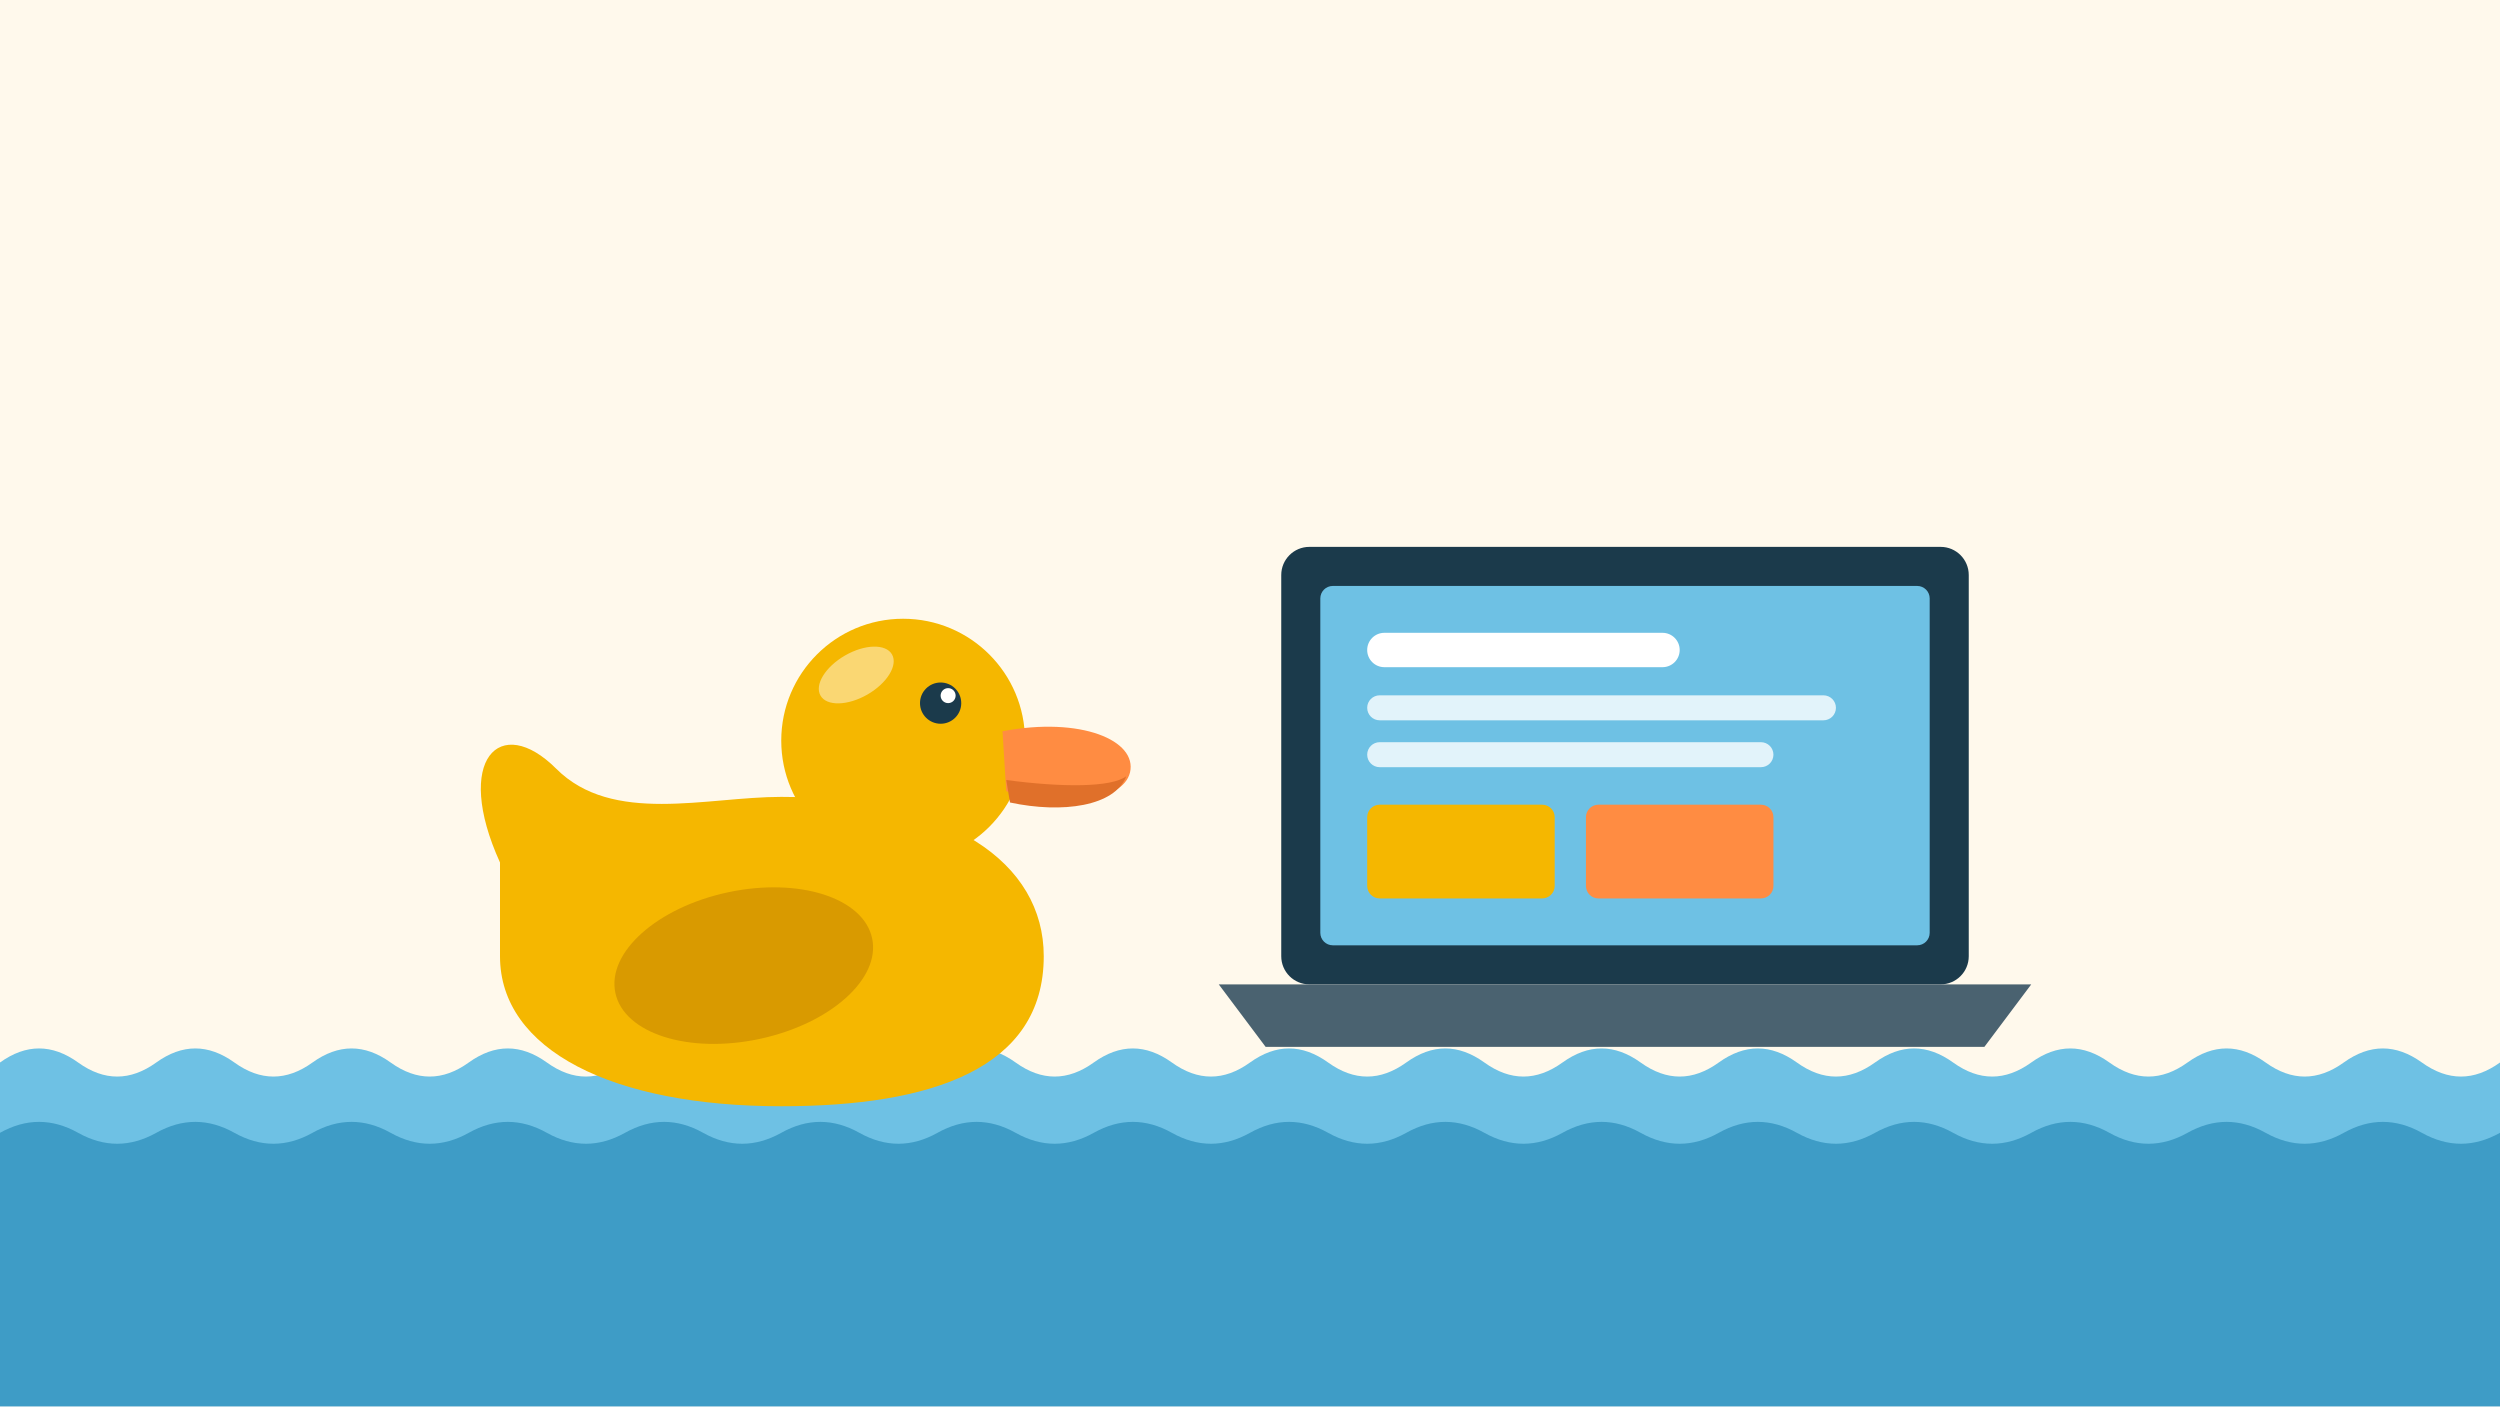
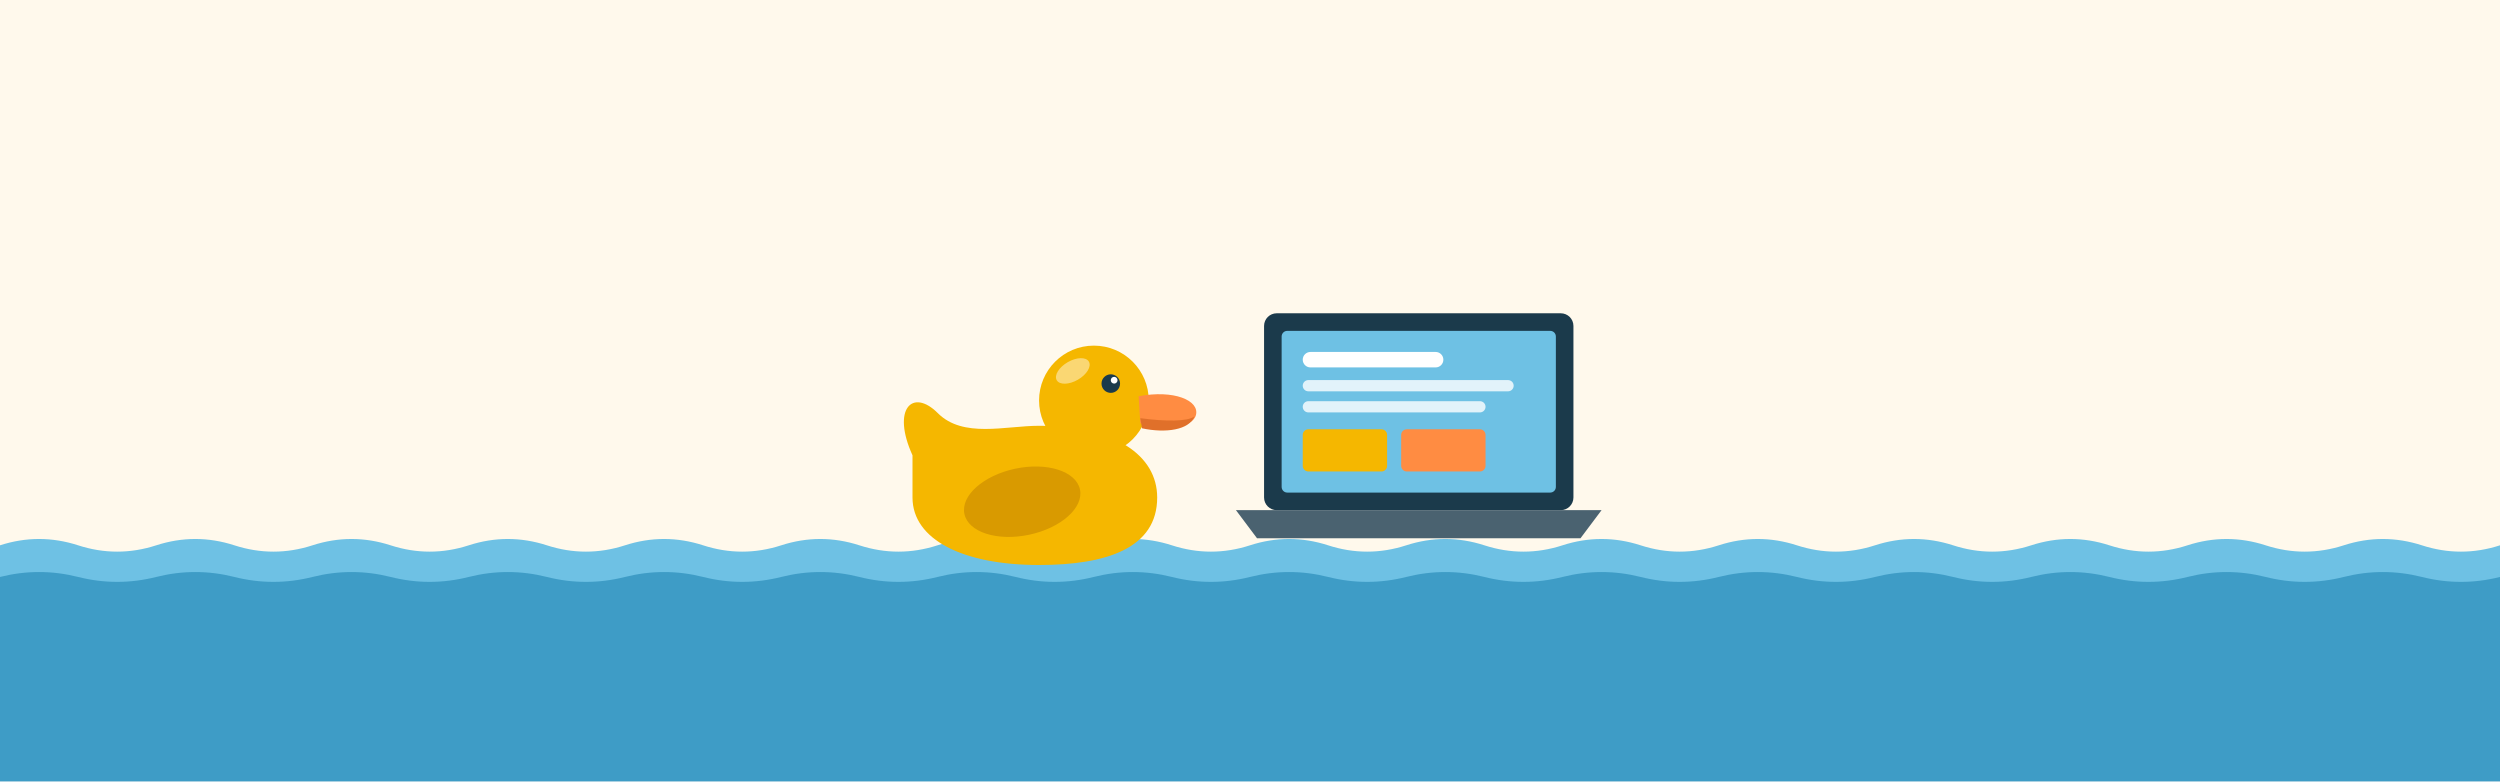
- <svg xmlns="http://www.w3.org/2000/svg" viewBox="0 0 1600 900" width="1600" height="900">
-   <rect width="1600" height="900" fill="#FFF9EC" />
-   <path d="M0 680 q25 -18 50 0 t50 0 q25 -18 50 0 t50 0 q25 -18 50 0 t50 0 q25 -18 50 0 t50 0 q25 -18 50 0 t50 0 q25 -18 50 0 t50 0 q25 -18 50 0 t50 0 q25 -18 50 0 t50 0 q25 -18 50 0 t50 0 q25 -18 50 0 t50 0 q25 -18 50 0 t50 0 q25 -18 50 0 t50 0 q25 -18 50 0 t50 0 q25 -18 50 0 t50 0 q25 -18 50 0 t50 0 q25 -18 50 0 t50 0 V900 H0Z" fill="#6EC1E4" />
-   <g transform="translate(500 600) scale(1.2 1.2)">
-     <path d="M-150-40C-175-95-150-120-120-90-90-60-40-75 0-75 90-75 140-40 140 10 140 70 80 90 0 90-90 90-150 60-150 10Z" fill="#F5B700" />
-     <ellipse cx="-20" cy="15" rx="70" ry="40" fill="#D99A00" transform="rotate(-12 -20 15)" />
-     <circle cx="65" cy="-105" r="65" fill="#F5B700" />
-     <path d="M118-110C160-118 190-105 186-88 182-72 150-70 120-78Z" fill="#FF8C42" />
-     <path d="M120-84C150-80 176-80 184-86 178-70 150-66 122-72Z" fill="#E0702A" />
-     <circle cx="85" cy="-125" r="11" fill="#1B3A4B" />
-     <circle cx="89" cy="-129" r="4" fill="#FFFFFF" />
-     <ellipse cx="40" cy="-140" rx="22" ry="12" fill="#FFFFFF" opacity=".45" transform="rotate(-30 40 -140)" />
+ <svg xmlns="http://www.w3.org/2000/svg" viewBox="0 0 1600 500" width="1600" height="500">
+   <rect width="1600" height="500" fill="#FFF9EC" />
+   <path d="M0 349 q25 -8.1 50 0 t50 0 q25 -8.1 50 0 t50 0 q25 -8.1 50 0 t50 0 q25 -8.1 50 0 t50 0 q25 -8.1 50 0 t50 0 q25 -8.1 50 0 t50 0 q25 -8.1 50 0 t50 0 q25 -8.1 50 0 t50 0 q25 -8.1 50 0 t50 0 q25 -8.1 50 0 t50 0 q25 -8.1 50 0 t50 0 q25 -8.1 50 0 t50 0 q25 -8.1 50 0 t50 0 q25 -8.1 50 0 t50 0 q25 -8.1 50 0 t50 0 q25 -8.1 50 0 t50 0 V500 H0Z" fill="#6EC1E4" />
+   <g transform="translate(440 43) scale(0.45)">
+     <g transform="translate(500 600) scale(1.2 1.2)">
+       <path d="M-150-40C-175-95-150-120-120-90-90-60-40-75 0-75 90-75 140-40 140 10 140 70 80 90 0 90-90 90-150 60-150 10Z" fill="#F5B700" />
+       <ellipse cx="-20" cy="15" rx="70" ry="40" fill="#D99A00" transform="rotate(-12 -20 15)" />
+       <circle cx="65" cy="-105" r="65" fill="#F5B700" />
+       <path d="M118-110C160-118 190-105 186-88 182-72 150-70 120-78Z" fill="#FF8C42" />
+       <path d="M120-84C150-80 176-80 184-86 178-70 150-66 122-72Z" fill="#E0702A" />
+       <circle cx="85" cy="-125" r="11" fill="#1B3A4B" />
+       <circle cx="89" cy="-129" r="4" fill="#FFFFFF" />
+       <ellipse cx="40" cy="-140" rx="22" ry="12" fill="#FFFFFF" opacity=".45" transform="rotate(-30 40 -140)" />
+     </g>
+     <g transform="translate(1040 560)">
+       <rect x="-220" y="-210" width="440" height="280" rx="18" fill="#1B3A4B" />
+       <rect x="-195" y="-185" width="390" height="230" rx="8" fill="#6EC1E4" />
+       <rect x="-165" y="-155" width="200" height="22" rx="11" fill="#FFFFFF" />
+       <rect x="-165" y="-115" width="300" height="16" rx="8" fill="#FFFFFF" opacity=".8" />
+       <rect x="-165" y="-85" width="260" height="16" rx="8" fill="#FFFFFF" opacity=".8" />
+       <rect x="-165" y="-45" width="120" height="60" rx="8" fill="#F5B700" />
+       <rect x="-25" y="-45" width="120" height="60" rx="8" fill="#FF8C42" />
+       <path d="M-260 70H260L230 110H-230Z" fill="#4A6270" />
+     </g>
  </g>
-   <g transform="translate(1040 560)">
-     <rect x="-220" y="-210" width="440" height="280" rx="18" fill="#1B3A4B" />
-     <rect x="-195" y="-185" width="390" height="230" rx="8" fill="#6EC1E4" />
-     <rect x="-165" y="-155" width="200" height="22" rx="11" fill="#FFFFFF" />
-     <rect x="-165" y="-115" width="300" height="16" rx="8" fill="#FFFFFF" opacity=".8" />
-     <rect x="-165" y="-85" width="260" height="16" rx="8" fill="#FFFFFF" opacity=".8" />
-     <rect x="-165" y="-45" width="120" height="60" rx="8" fill="#F5B700" />
-     <rect x="-25" y="-45" width="120" height="60" rx="8" fill="#FF8C42" />
-     <path d="M-260 70H260L230 110H-230Z" fill="#4A6270" />
-   </g>
-   <path d="M0 725 q25 -14 50 0 t50 0 q25 -14 50 0 t50 0 q25 -14 50 0 t50 0 q25 -14 50 0 t50 0 q25 -14 50 0 t50 0 q25 -14 50 0 t50 0 q25 -14 50 0 t50 0 q25 -14 50 0 t50 0 q25 -14 50 0 t50 0 q25 -14 50 0 t50 0 q25 -14 50 0 t50 0 q25 -14 50 0 t50 0 q25 -14 50 0 t50 0 q25 -14 50 0 t50 0 q25 -14 50 0 t50 0 q25 -14 50 0 t50 0 V900 H0Z" fill="#3E9CC6" />
+   <path d="M0 369.25 q25 -6.3 50 0 t50 0 q25 -6.3 50 0 t50 0 q25 -6.3 50 0 t50 0 q25 -6.3 50 0 t50 0 q25 -6.3 50 0 t50 0 q25 -6.3 50 0 t50 0 q25 -6.3 50 0 t50 0 q25 -6.3 50 0 t50 0 q25 -6.3 50 0 t50 0 q25 -6.3 50 0 t50 0 q25 -6.3 50 0 t50 0 q25 -6.3 50 0 t50 0 q25 -6.3 50 0 t50 0 q25 -6.3 50 0 t50 0 q25 -6.3 50 0 t50 0 q25 -6.3 50 0 t50 0 V500 H0Z" fill="#3E9CC6" />
</svg>
